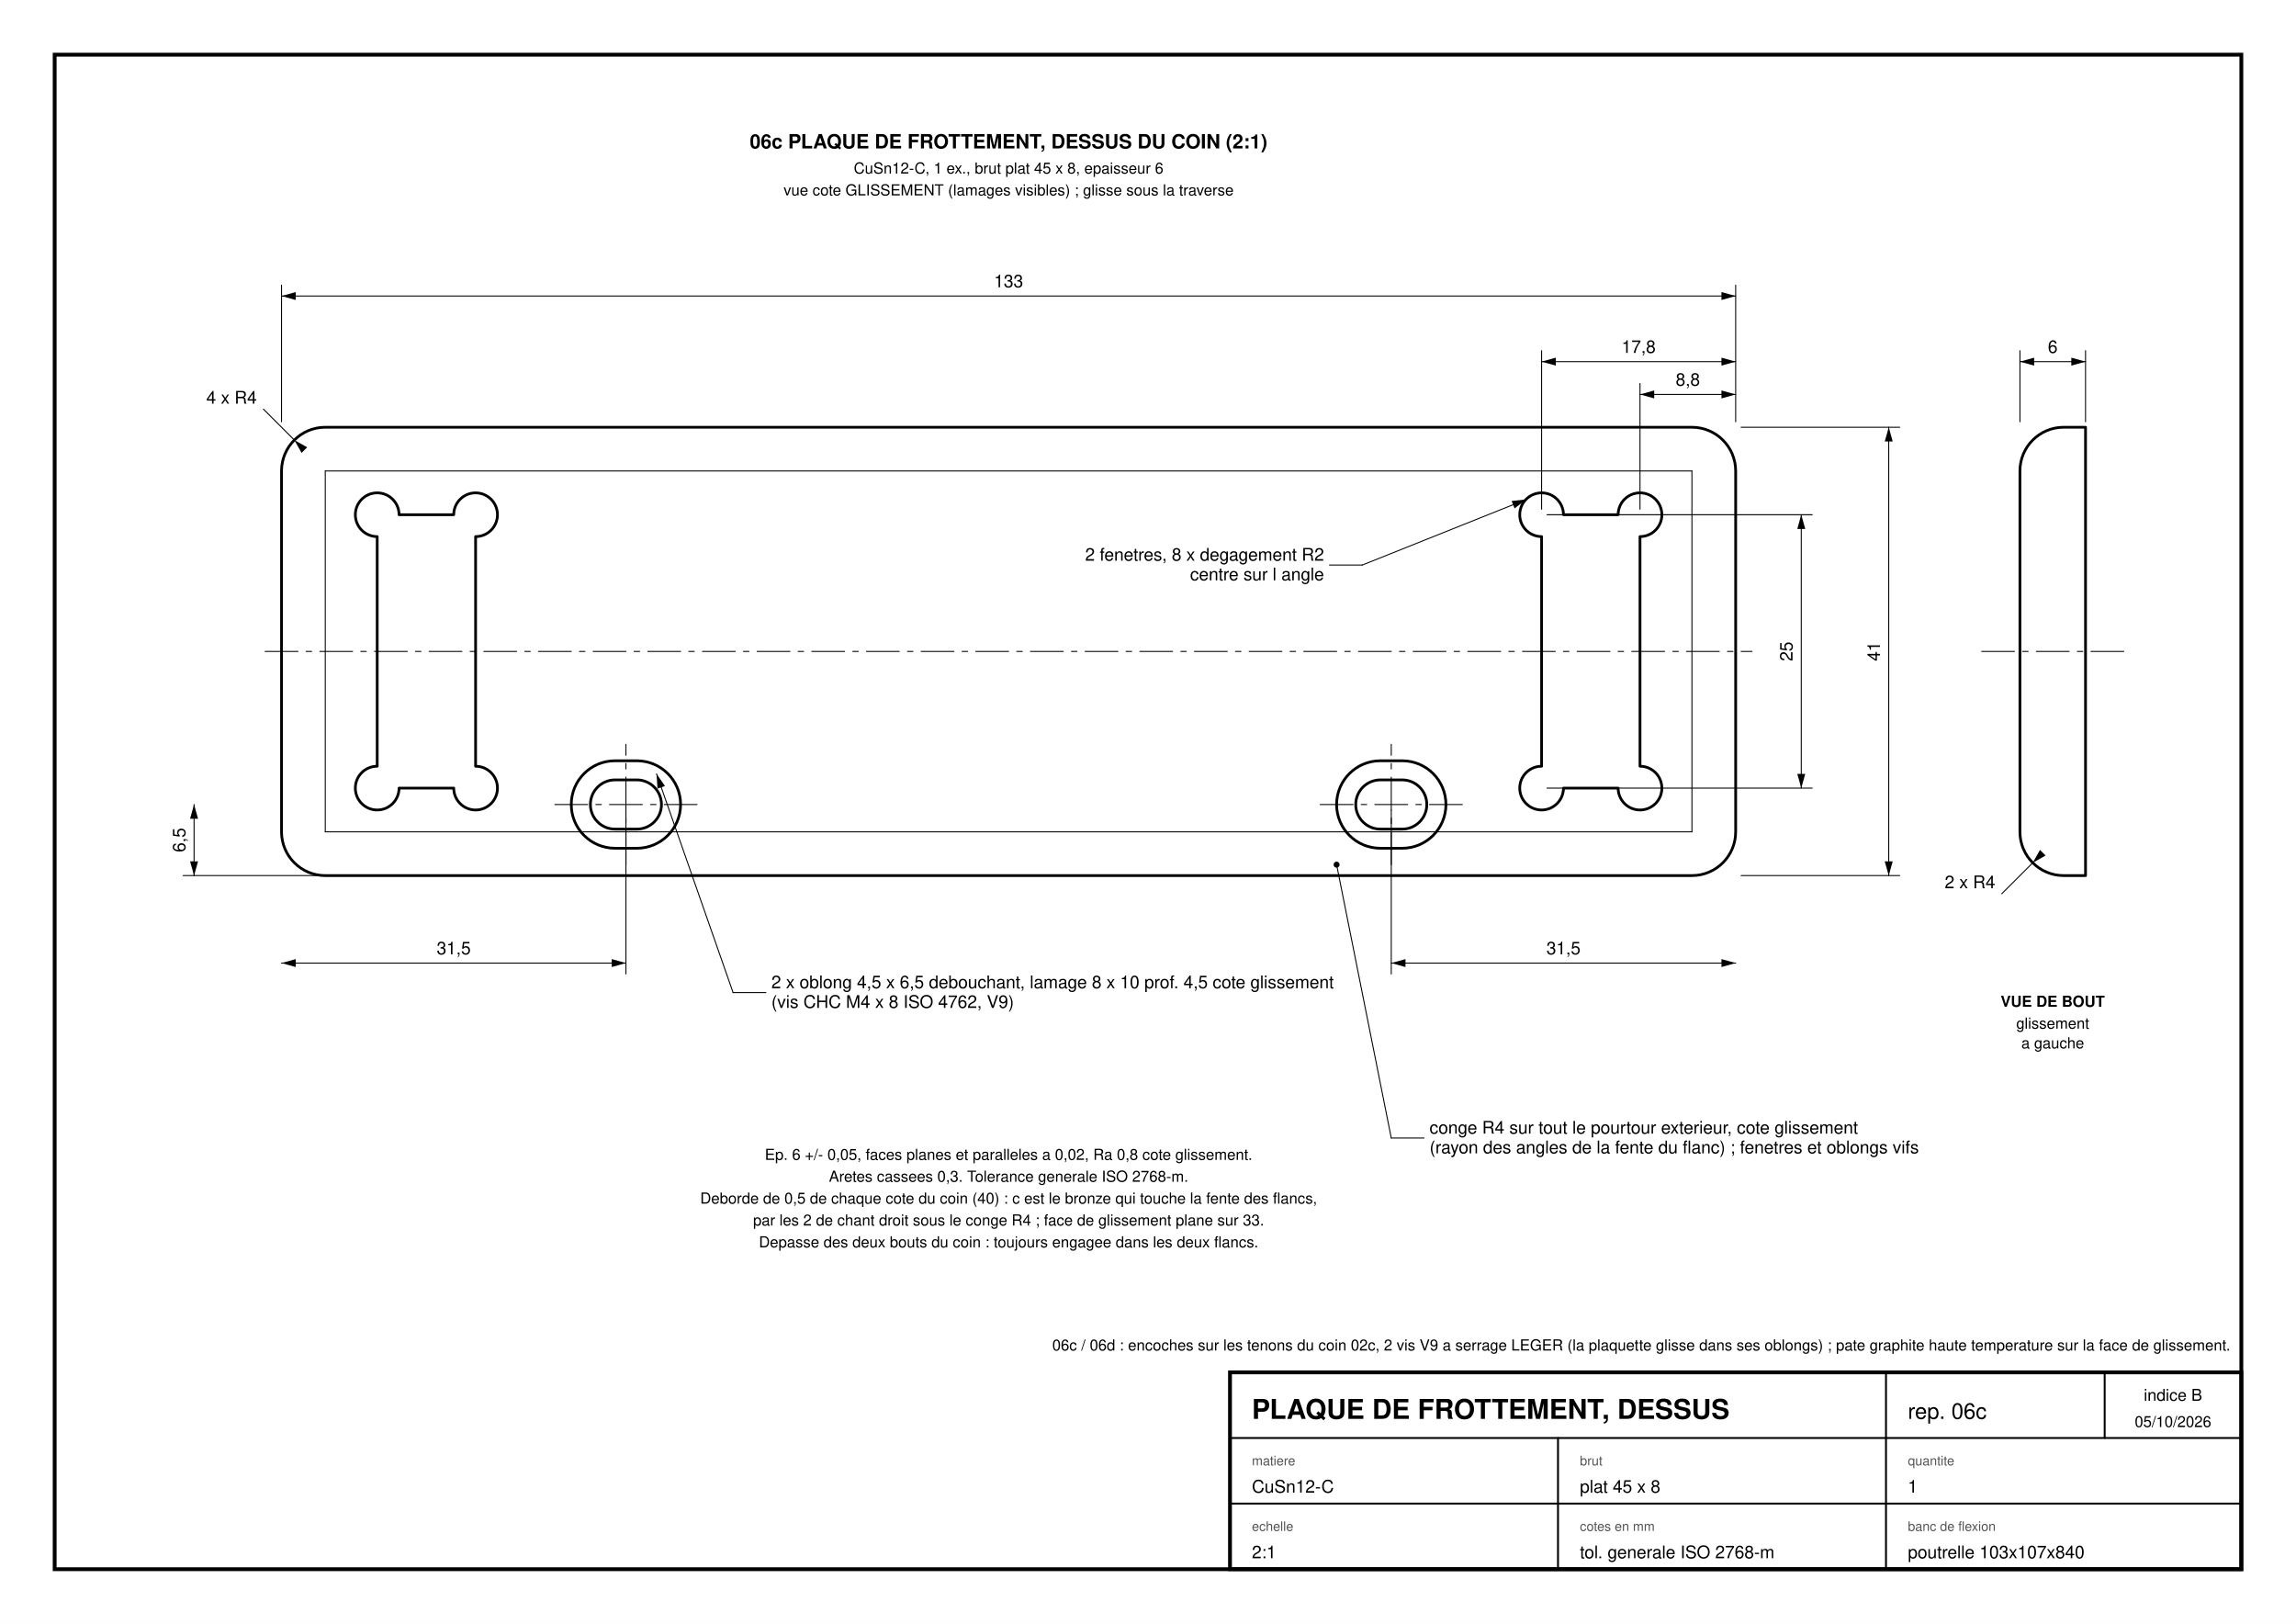
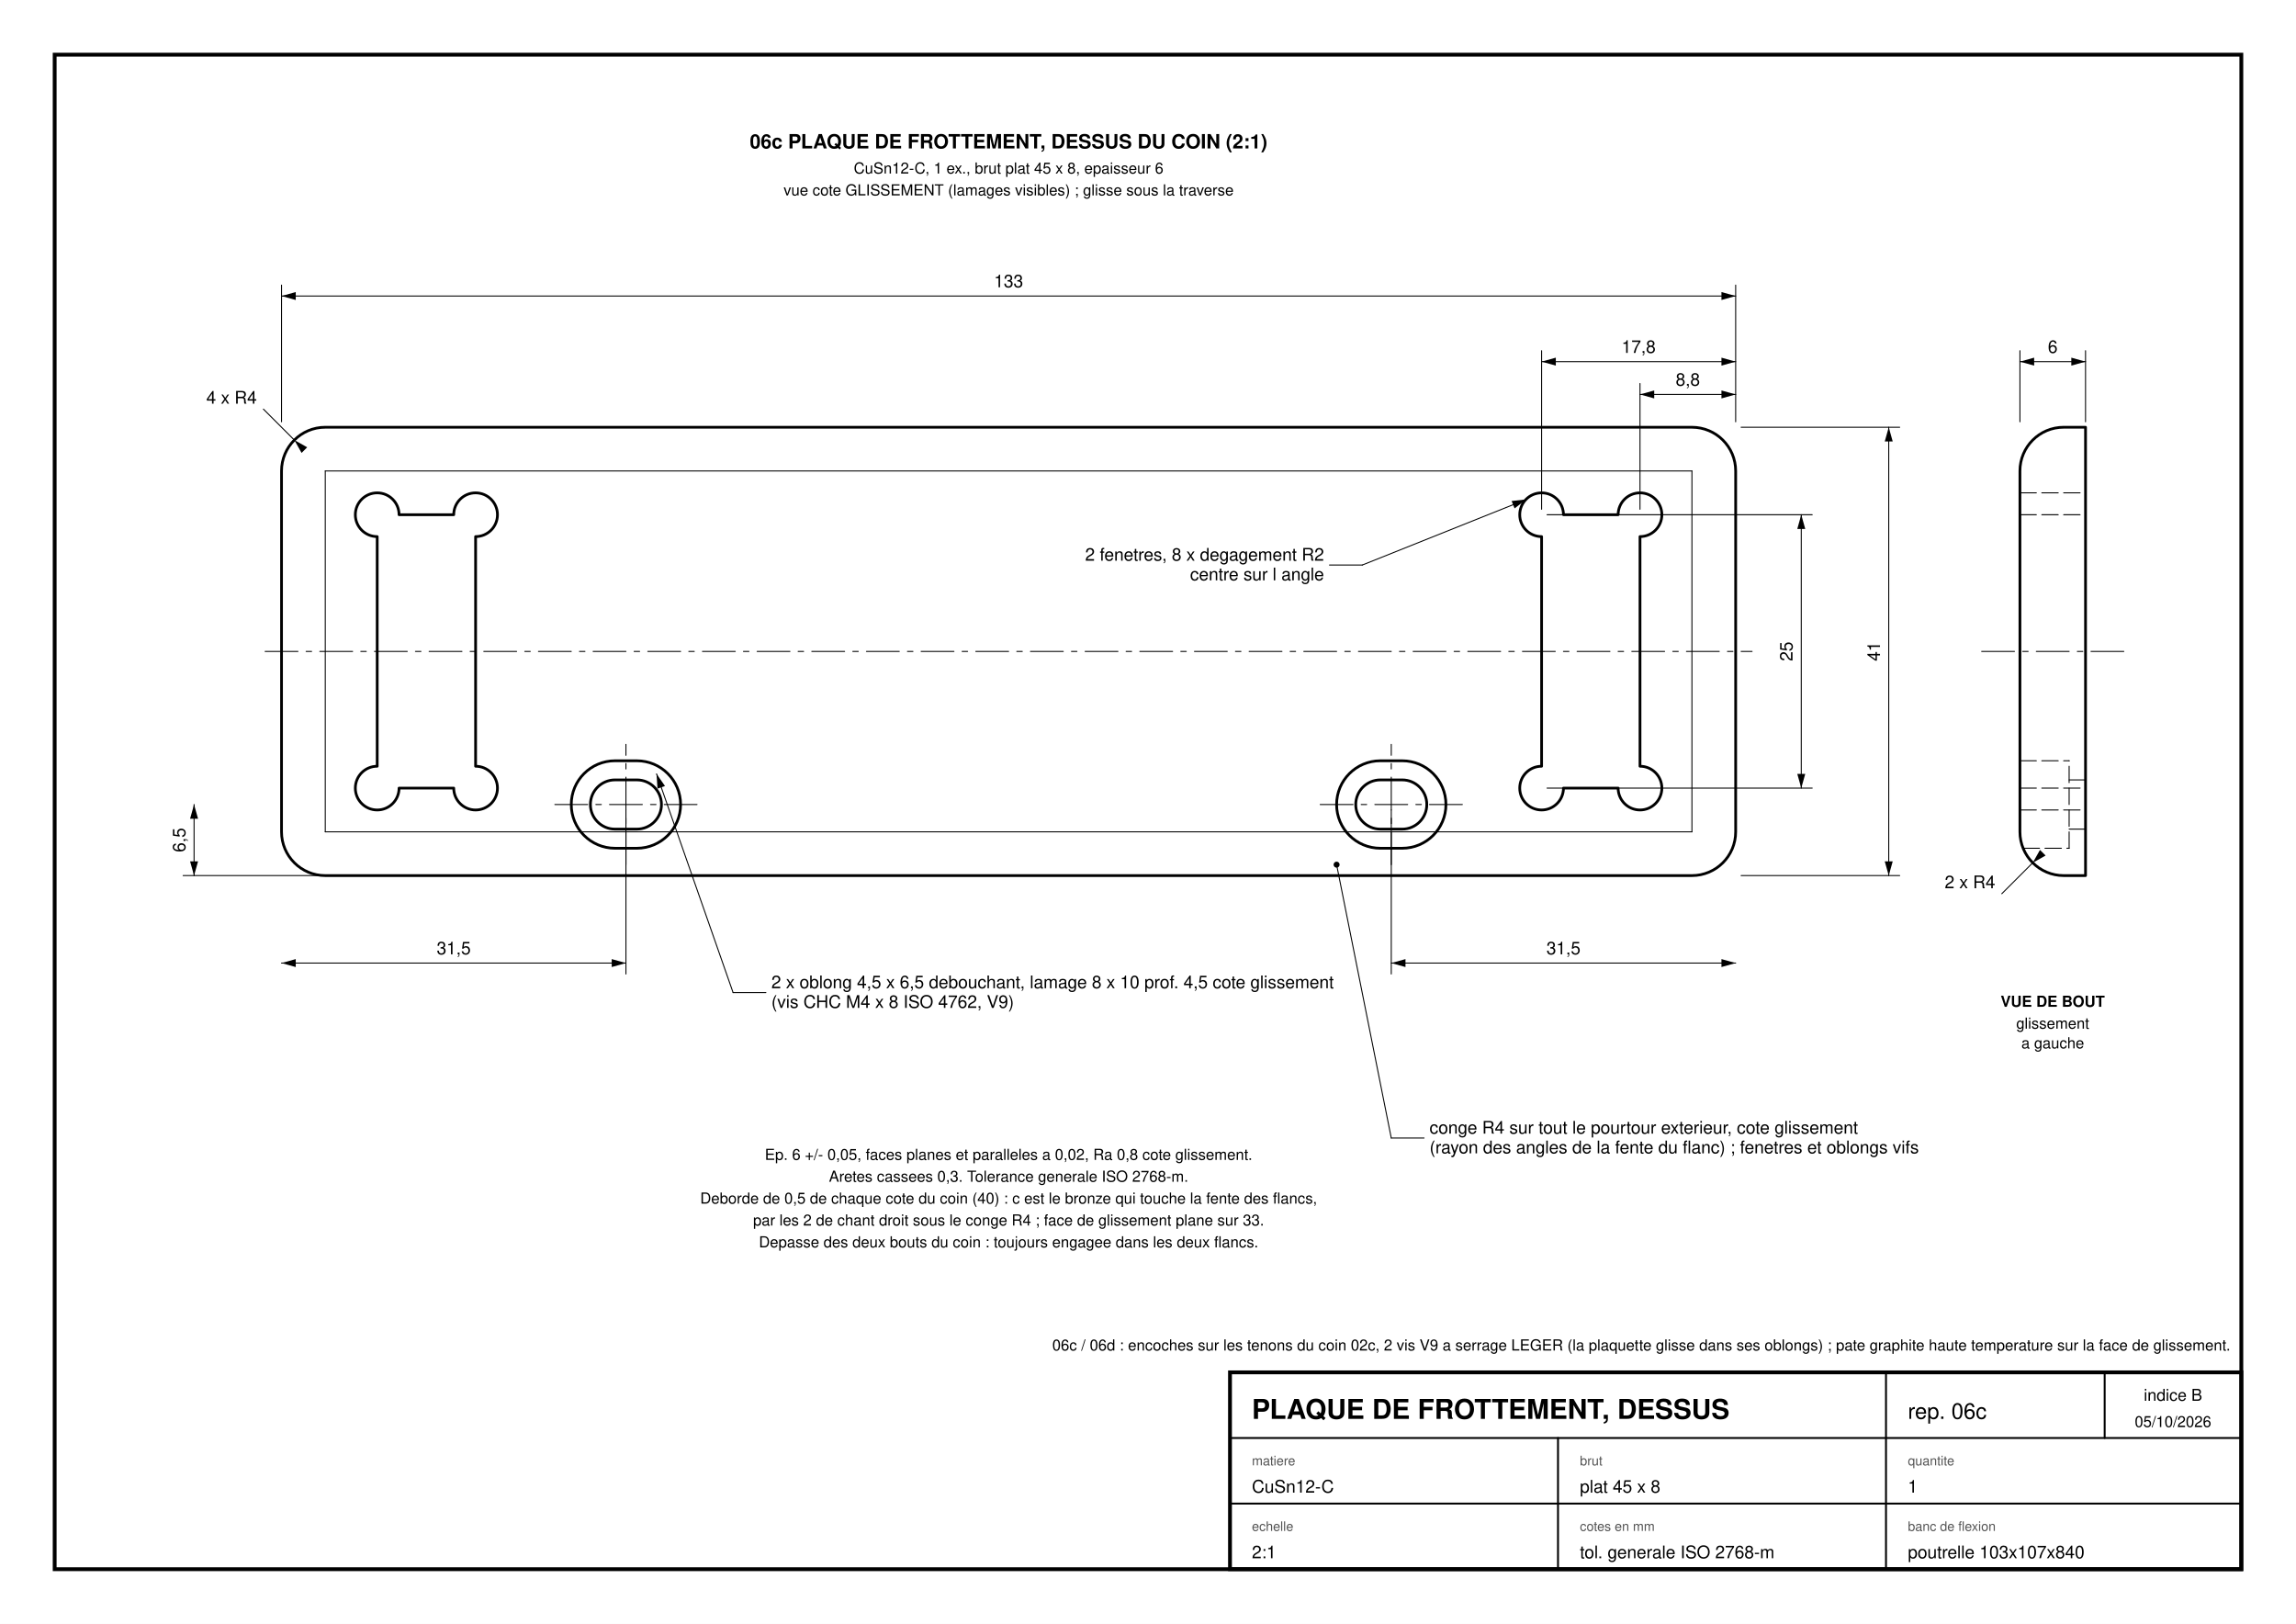
<svg xmlns="http://www.w3.org/2000/svg" width="420mm" height="297mm" viewBox="0 0 420 297">
  <rect width="420" height="297" fill="#fff" />
  <rect x="10.000" y="10.000" width="400.000" height="277.000" fill="none" stroke="#000" stroke-width="0.700" />
  <rect x="225.000" y="251.000" width="185.000" height="36.000" fill="none" stroke="#000" stroke-width="0.700" />
  <line x1="225.000" y1="263.000" x2="410.000" y2="263.000" stroke="#000" stroke-width="0.350" stroke-linecap="round" />
  <line x1="225.000" y1="275.000" x2="410.000" y2="275.000" stroke="#000" stroke-width="0.350" stroke-linecap="round" />
  <line x1="345.000" y1="251.000" x2="345.000" y2="263.000" stroke="#000" stroke-width="0.350" stroke-linecap="round" />
  <line x1="285.000" y1="263.000" x2="285.000" y2="287.000" stroke="#000" stroke-width="0.350" stroke-linecap="round" />
  <line x1="345.000" y1="263.000" x2="345.000" y2="287.000" stroke="#000" stroke-width="0.350" stroke-linecap="round" />
  <text x="229.000" y="259.500" font-family="Helvetica,Arial,sans-serif" font-size="5.00" fill="#000" text-anchor="start" font-weight="bold">PLAQUE DE FROTTEMENT, DESSUS</text>
  <line x1="385.000" y1="251.000" x2="385.000" y2="263.000" stroke="#000" stroke-width="0.350" stroke-linecap="round" />
  <text x="397.500" y="256.200" font-family="Helvetica,Arial,sans-serif" font-size="3.00" fill="#000" text-anchor="middle" font-weight="normal">indice B</text>
  <text x="397.500" y="261.000" font-family="Helvetica,Arial,sans-serif" font-size="2.80" fill="#000" text-anchor="middle" font-weight="normal">05/10/2026</text>
  <text x="349.000" y="259.500" font-family="Helvetica,Arial,sans-serif" font-size="4.00" fill="#000" text-anchor="start" font-weight="normal">rep. 06c</text>
  <text x="229.000" y="268.000" font-family="Helvetica,Arial,sans-serif" font-size="2.40" fill="#555" text-anchor="start" font-weight="normal">matiere</text>
  <text x="229.000" y="273.000" font-family="Helvetica,Arial,sans-serif" font-size="3.20" fill="#000" text-anchor="start" font-weight="normal">CuSn12-C</text>
  <text x="289.000" y="268.000" font-family="Helvetica,Arial,sans-serif" font-size="2.40" fill="#555" text-anchor="start" font-weight="normal">brut</text>
  <text x="289.000" y="273.000" font-family="Helvetica,Arial,sans-serif" font-size="3.20" fill="#000" text-anchor="start" font-weight="normal">plat 45 x 8</text>
  <text x="349.000" y="268.000" font-family="Helvetica,Arial,sans-serif" font-size="2.40" fill="#555" text-anchor="start" font-weight="normal">quantite</text>
  <text x="349.000" y="273.000" font-family="Helvetica,Arial,sans-serif" font-size="3.20" fill="#000" text-anchor="start" font-weight="normal">1</text>
  <text x="229.000" y="280.000" font-family="Helvetica,Arial,sans-serif" font-size="2.40" fill="#555" text-anchor="start" font-weight="normal">echelle</text>
  <text x="229.000" y="285.000" font-family="Helvetica,Arial,sans-serif" font-size="3.20" fill="#000" text-anchor="start" font-weight="normal">2:1</text>
  <text x="289.000" y="280.000" font-family="Helvetica,Arial,sans-serif" font-size="2.40" fill="#555" text-anchor="start" font-weight="normal">cotes en mm</text>
  <text x="289.000" y="285.000" font-family="Helvetica,Arial,sans-serif" font-size="3.20" fill="#000" text-anchor="start" font-weight="normal">tol. generale ISO 2768-m</text>
  <text x="349.000" y="280.000" font-family="Helvetica,Arial,sans-serif" font-size="2.40" fill="#555" text-anchor="start" font-weight="normal">banc de flexion</text>
  <text x="349.000" y="285.000" font-family="Helvetica,Arial,sans-serif" font-size="3.20" fill="#000" text-anchor="start" font-weight="normal">poutrelle 103x107x840</text>
  <text x="408.000" y="247.000" font-family="Helvetica,Arial,sans-serif" font-size="2.80" fill="#000" text-anchor="end" font-weight="normal">06c / 06d : encoches sur les tenons du coin 02c, 2 vis V9 a serrage LEGER (la plaquette glisse dans ses oblongs) ; pate graphite haute temperature sur la face de glissement.</text>
  <text x="184.500" y="27.142" font-family="Helvetica,Arial,sans-serif" font-size="3.60" fill="#000" text-anchor="middle" font-weight="bold">06c  PLAQUE DE FROTTEMENT, DESSUS DU COIN  (2:1)</text>
  <text x="184.500" y="31.742" font-family="Helvetica,Arial,sans-serif" font-size="2.80" fill="#000" text-anchor="middle" font-weight="normal">CuSn12-C, 1 ex., brut plat 45 x 8, epaisseur 6</text>
  <text x="184.500" y="35.742" font-family="Helvetica,Arial,sans-serif" font-size="2.80" fill="#000" text-anchor="middle" font-weight="normal">vue cote GLISSEMENT (lamages visibles) ; glisse sous la traverse</text>
  <path d="M 309.5 160.142 L 59.5 160.142 A 8 8 0 0 1 51.5 152.142 L 51.5 86.142 A 8 8 0 0 1 59.5 78.142 L 309.5 78.142 A 8 8 0 0 1 317.5 86.142 L 317.5 152.142 A 8 8 0 0 1 309.5 160.142 Z" fill="none" stroke="#000" stroke-width="0.500" stroke-linecap="round" stroke-linejoin="round" />
  <path d="M 83 144.142 L 73 144.142 A 4 4 0 1 1 69 140.142 L 69 98.142 A 4 4 0 1 1 73 94.142 L 83 94.142 A 4 4 0 1 1 87 98.142 L 87 140.142 A 4 4 0 1 1 83 144.142 Z" fill="none" stroke="#000" stroke-width="0.500" stroke-linecap="round" stroke-linejoin="round" />
  <path d="M 296 144.142 L 286 144.142 A 4 4 0 1 1 282 140.142 L 282 98.142 A 4 4 0 1 1 286 94.142 L 296 94.142 A 4 4 0 1 1 300 98.142 L 300 140.142 A 4 4 0 1 1 296 144.142 Z" fill="none" stroke="#000" stroke-width="0.500" stroke-linecap="round" stroke-linejoin="round" />
  <path d="M 112.5 151.642 L 116.5 151.642 A 4.5 4.5 0 0 0 116.5 142.642 L 112.5 142.642 A 4.5 4.5 0 0 0 112.5 151.642 Z" fill="none" stroke="#000" stroke-width="0.500" stroke-linecap="round" stroke-linejoin="round" />
  <path d="M 252.5 151.642 L 256.5 151.642 A 4.5 4.5 0 0 0 256.5 142.642 L 252.5 142.642 A 4.5 4.5 0 0 0 252.5 151.642 Z" fill="none" stroke="#000" stroke-width="0.500" stroke-linecap="round" stroke-linejoin="round" />
  <path d="M 112.5 155.142 L 116.5 155.142 A 8 8 0 0 0 116.5 139.142 L 112.5 139.142 A 8 8 0 0 0 112.5 155.142 Z" fill="none" stroke="#000" stroke-width="0.500" stroke-linecap="round" stroke-linejoin="round" />
  <line x1="101.500" y1="147.142" x2="127.500" y2="147.142" stroke="#000" stroke-width="0.180" stroke-linecap="round" stroke-dasharray="6 1.5 1 1.5" />
  <line x1="114.500" y1="158.142" x2="114.500" y2="136.142" stroke="#000" stroke-width="0.180" stroke-linecap="round" stroke-dasharray="6 1.5 1 1.5" />
  <path d="M 252.5 155.142 L 256.5 155.142 A 8 8 0 0 0 256.5 139.142 L 252.5 139.142 A 8 8 0 0 0 252.5 155.142 Z" fill="none" stroke="#000" stroke-width="0.500" stroke-linecap="round" stroke-linejoin="round" />
  <line x1="241.500" y1="147.142" x2="267.500" y2="147.142" stroke="#000" stroke-width="0.180" stroke-linecap="round" stroke-dasharray="6 1.5 1 1.5" />
  <line x1="254.500" y1="158.142" x2="254.500" y2="136.142" stroke="#000" stroke-width="0.180" stroke-linecap="round" stroke-dasharray="6 1.5 1 1.5" />
  <line x1="48.500" y1="119.142" x2="320.500" y2="119.142" stroke="#000" stroke-width="0.180" stroke-linecap="round" stroke-dasharray="6 1.5 1 1.5" />
  <line x1="59.500" y1="152.142" x2="309.500" y2="152.142" stroke="#000" stroke-width="0.180" stroke-linecap="round" />
  <line x1="309.500" y1="152.142" x2="309.500" y2="86.142" stroke="#000" stroke-width="0.180" stroke-linecap="round" />
  <line x1="309.500" y1="86.142" x2="59.500" y2="86.142" stroke="#000" stroke-width="0.180" stroke-linecap="round" />
  <line x1="59.500" y1="86.142" x2="59.500" y2="152.142" stroke="#000" stroke-width="0.180" stroke-linecap="round" />
  <line x1="244.500" y1="158.142" x2="254.500" y2="208.142" stroke="#000" stroke-width="0.180" stroke-linecap="round" />
  <circle cx="244.500" cy="158.142" r="0.55" fill="#000" />
  <line x1="254.500" y1="208.142" x2="260.500" y2="208.142" stroke="#000" stroke-width="0.180" stroke-linecap="round" />
  <text x="261.500" y="207.342" font-family="Helvetica,Arial,sans-serif" font-size="3.20" fill="#000" text-anchor="start" font-weight="normal">conge R4 sur tout le pourtour exterieur, cote glissement</text>
  <text x="261.500" y="210.942" font-family="Helvetica,Arial,sans-serif" font-size="3.20" fill="#000" text-anchor="start" font-weight="normal">(rayon des angles de la fente du flanc) ; fenetres et oblongs vifs</text>
  <path d="M 377.5 78.142 L 381.5 78.142 L 381.5 160.142 L 377.5 160.142 A 8 8 0 0 1 369.5 152.142 L 369.5 86.142 A 8 8 0 0 1 377.5 78.142 Z" fill="none" stroke="#000" stroke-width="0.500" stroke-linecap="round" stroke-linejoin="round" />
  <line x1="362.500" y1="119.142" x2="388.500" y2="119.142" stroke="#000" stroke-width="0.180" stroke-linecap="round" stroke-dasharray="6 1.5 1 1.5" />
+   <line x1="369.500" y1="94.142" x2="381.500" y2="94.142" stroke="#000" stroke-width="0.180" stroke-linecap="round" stroke-dasharray="3 1" />
+   <line x1="369.500" y1="90.142" x2="381.500" y2="90.142" stroke="#000" stroke-width="0.180" stroke-linecap="round" stroke-dasharray="3 1" />
+   <line x1="369.500" y1="144.142" x2="381.500" y2="144.142" stroke="#000" stroke-width="0.180" stroke-linecap="round" stroke-dasharray="3 1" />
+   <line x1="369.500" y1="148.142" x2="381.500" y2="148.142" stroke="#000" stroke-width="0.180" stroke-linecap="round" stroke-dasharray="3 1" />
+   <line x1="370.084" y1="155.142" x2="378.500" y2="155.142" stroke="#000" stroke-width="0.180" stroke-linecap="round" stroke-dasharray="3 1" />
+   <line x1="369.500" y1="139.142" x2="378.500" y2="139.142" stroke="#000" stroke-width="0.180" stroke-linecap="round" stroke-dasharray="3 1" />
+   <line x1="378.500" y1="155.142" x2="378.500" y2="139.142" stroke="#000" stroke-width="0.180" stroke-linecap="round" stroke-dasharray="3 1" />
+   <line x1="378.500" y1="151.642" x2="381.500" y2="151.642" stroke="#000" stroke-width="0.180" stroke-linecap="round" stroke-dasharray="3 1" />
+   <line x1="378.500" y1="142.642" x2="381.500" y2="142.642" stroke="#000" stroke-width="0.180" stroke-linecap="round" stroke-dasharray="3 1" />
  <line x1="369.500" y1="77.142" x2="369.500" y2="64.142" stroke="#000" stroke-width="0.180" stroke-linecap="round" />
  <line x1="381.500" y1="77.142" x2="381.500" y2="64.142" stroke="#000" stroke-width="0.180" stroke-linecap="round" />
  <line x1="369.500" y1="66.142" x2="381.500" y2="66.142" stroke="#000" stroke-width="0.180" stroke-linecap="round" />
  <path d="M 369.5 66.142 L 372.1 66.87 L 372.1 65.414 Z" fill="#000" />
  <path d="M 381.5 66.142 L 378.9 65.414 L 378.9 66.87 Z" fill="#000" />
  <text x="375.500" y="64.542" font-family="Helvetica,Arial,sans-serif" font-size="3.20" fill="#000" text-anchor="middle" font-weight="normal">6</text>
  <line x1="371.843" y1="157.799" x2="366.186" y2="163.456" stroke="#000" stroke-width="0.180" stroke-linecap="round" />
  <path d="M 371.843 157.799 L 374.196 156.475 L 373.167 155.446 Z" fill="#000" />
  <text x="364.986" y="162.456" font-family="Helvetica,Arial,sans-serif" font-size="3.20" fill="#000" text-anchor="end" font-weight="normal">2 x R4</text>
  <text x="375.500" y="184.142" font-family="Helvetica,Arial,sans-serif" font-size="2.80" fill="#000" text-anchor="middle" font-weight="bold">VUE DE BOUT</text>
  <text x="375.500" y="188.142" font-family="Helvetica,Arial,sans-serif" font-size="2.80" fill="#000" text-anchor="middle" font-weight="normal">glissement</text>
  <text x="375.500" y="191.742" font-family="Helvetica,Arial,sans-serif" font-size="2.80" fill="#000" text-anchor="middle" font-weight="normal">a gauche</text>
  <line x1="51.500" y1="77.142" x2="51.500" y2="52.142" stroke="#000" stroke-width="0.180" stroke-linecap="round" />
  <line x1="317.500" y1="77.142" x2="317.500" y2="52.142" stroke="#000" stroke-width="0.180" stroke-linecap="round" />
  <line x1="51.500" y1="54.142" x2="317.500" y2="54.142" stroke="#000" stroke-width="0.180" stroke-linecap="round" />
  <path d="M 51.5 54.142 L 54.1 54.87 L 54.1 53.414 Z" fill="#000" />
  <path d="M 317.5 54.142 L 314.9 53.414 L 314.9 54.87 Z" fill="#000" />
  <text x="184.500" y="52.542" font-family="Helvetica,Arial,sans-serif" font-size="3.20" fill="#000" text-anchor="middle" font-weight="normal">133</text>
  <line x1="318.500" y1="160.142" x2="347.500" y2="160.142" stroke="#000" stroke-width="0.180" stroke-linecap="round" />
  <line x1="318.500" y1="78.142" x2="347.500" y2="78.142" stroke="#000" stroke-width="0.180" stroke-linecap="round" />
  <line x1="345.500" y1="160.142" x2="345.500" y2="78.142" stroke="#000" stroke-width="0.180" stroke-linecap="round" />
  <path d="M 345.5 160.142 L 346.228 157.542 L 344.772 157.542 Z" fill="#000" />
  <path d="M 345.5 78.142 L 344.772 80.742 L 346.228 80.742 Z" fill="#000" />
  <text x="343.900" y="119.142" font-family="Helvetica,Arial,sans-serif" font-size="3.20" fill="#000" text-anchor="middle" font-weight="normal" transform="rotate(-90.00 343.900 119.142)">41</text>
  <line x1="283.000" y1="144.142" x2="331.500" y2="144.142" stroke="#000" stroke-width="0.180" stroke-linecap="round" />
  <line x1="283.000" y1="94.142" x2="331.500" y2="94.142" stroke="#000" stroke-width="0.180" stroke-linecap="round" />
  <line x1="329.500" y1="144.142" x2="329.500" y2="94.142" stroke="#000" stroke-width="0.180" stroke-linecap="round" />
  <path d="M 329.5 144.142 L 330.228 141.542 L 328.772 141.542 Z" fill="#000" />
  <path d="M 329.5 94.142 L 328.772 96.742 L 330.228 96.742 Z" fill="#000" />
  <text x="327.900" y="119.142" font-family="Helvetica,Arial,sans-serif" font-size="3.20" fill="#000" text-anchor="middle" font-weight="normal" transform="rotate(-90.00 327.900 119.142)">25</text>
  <line x1="282.000" y1="93.142" x2="282.000" y2="64.142" stroke="#000" stroke-width="0.180" stroke-linecap="round" />
  <line x1="282.000" y1="66.142" x2="317.500" y2="66.142" stroke="#000" stroke-width="0.180" stroke-linecap="round" />
  <path d="M 282 66.142 L 284.6 66.87 L 284.6 65.414 Z" fill="#000" />
  <path d="M 317.5 66.142 L 314.9 65.414 L 314.9 66.87 Z" fill="#000" />
  <text x="299.750" y="64.542" font-family="Helvetica,Arial,sans-serif" font-size="3.20" fill="#000" text-anchor="middle" font-weight="normal">17,8</text>
  <line x1="300.000" y1="93.142" x2="300.000" y2="70.142" stroke="#000" stroke-width="0.180" stroke-linecap="round" />
  <line x1="300.000" y1="72.142" x2="317.500" y2="72.142" stroke="#000" stroke-width="0.180" stroke-linecap="round" />
  <path d="M 300 72.142 L 302.6 72.87 L 302.6 71.414 Z" fill="#000" />
  <path d="M 317.5 72.142 L 314.9 71.414 L 314.9 72.87 Z" fill="#000" />
  <text x="308.750" y="70.542" font-family="Helvetica,Arial,sans-serif" font-size="3.20" fill="#000" text-anchor="middle" font-weight="normal">8,8</text>
  <line x1="53.843" y1="80.485" x2="48.186" y2="74.828" stroke="#000" stroke-width="0.180" stroke-linecap="round" />
  <path d="M 53.843 80.485 L 55.167 82.838 L 56.196 81.809 Z" fill="#000" />
  <text x="46.986" y="73.828" font-family="Helvetica,Arial,sans-serif" font-size="3.20" fill="#000" text-anchor="end" font-weight="normal">4 x R4</text>
  <line x1="114.500" y1="148.142" x2="114.500" y2="178.142" stroke="#000" stroke-width="0.180" stroke-linecap="round" />
  <line x1="51.500" y1="176.142" x2="114.500" y2="176.142" stroke="#000" stroke-width="0.180" stroke-linecap="round" />
  <path d="M 51.5 176.142 L 54.1 176.87 L 54.1 175.414 Z" fill="#000" />
  <path d="M 114.5 176.142 L 111.9 175.414 L 111.9 176.87 Z" fill="#000" />
  <text x="83.000" y="174.542" font-family="Helvetica,Arial,sans-serif" font-size="3.20" fill="#000" text-anchor="middle" font-weight="normal">31,5</text>
  <line x1="254.500" y1="148.142" x2="254.500" y2="178.142" stroke="#000" stroke-width="0.180" stroke-linecap="round" />
  <line x1="254.500" y1="176.142" x2="317.500" y2="176.142" stroke="#000" stroke-width="0.180" stroke-linecap="round" />
  <path d="M 254.5 176.142 L 257.1 176.87 L 257.1 175.414 Z" fill="#000" />
  <path d="M 317.5 176.142 L 314.9 175.414 L 314.9 176.87 Z" fill="#000" />
  <text x="286.000" y="174.542" font-family="Helvetica,Arial,sans-serif" font-size="3.20" fill="#000" text-anchor="middle" font-weight="normal">31,5</text>
  <line x1="113.500" y1="160.142" x2="33.500" y2="160.142" stroke="#000" stroke-width="0.180" stroke-linecap="round" />
  <line x1="35.500" y1="160.142" x2="35.500" y2="147.142" stroke="#000" stroke-width="0.180" stroke-linecap="round" />
  <path d="M 35.5 160.142 L 36.228 157.542 L 34.772 157.542 Z" fill="#000" />
  <path d="M 35.5 147.142 L 34.772 149.742 L 36.228 149.742 Z" fill="#000" />
  <text x="33.900" y="153.642" font-family="Helvetica,Arial,sans-serif" font-size="3.20" fill="#000" text-anchor="middle" font-weight="normal" transform="rotate(-90.00 33.900 153.642)">6,5</text>
  <line x1="120.100" y1="141.542" x2="134.100" y2="181.542" stroke="#000" stroke-width="0.180" stroke-linecap="round" />
  <path d="M 120.1 141.542 L 120.272 144.237 L 121.646 143.756 Z" fill="#000" />
  <line x1="134.100" y1="181.542" x2="140.100" y2="181.542" stroke="#000" stroke-width="0.180" stroke-linecap="round" />
  <text x="141.100" y="180.742" font-family="Helvetica,Arial,sans-serif" font-size="3.20" fill="#000" text-anchor="start" font-weight="normal">2 x oblong 4,5 x 6,5 debouchant, lamage 8 x 10 prof. 4,5 cote glissement</text>
  <text x="141.100" y="184.342" font-family="Helvetica,Arial,sans-serif" font-size="3.20" fill="#000" text-anchor="start" font-weight="normal">(vis CHC M4 x 8 ISO 4762, V9)</text>
  <line x1="279.200" y1="91.342" x2="249.200" y2="103.342" stroke="#000" stroke-width="0.180" stroke-linecap="round" />
  <path d="M 279.2 91.342 L 276.516 91.632 L 277.056 92.984 Z" fill="#000" />
  <line x1="249.200" y1="103.342" x2="243.200" y2="103.342" stroke="#000" stroke-width="0.180" stroke-linecap="round" />
  <text x="242.200" y="102.542" font-family="Helvetica,Arial,sans-serif" font-size="3.20" fill="#000" text-anchor="end" font-weight="normal">2 fenetres, 8 x degagement R2</text>
  <text x="242.200" y="106.142" font-family="Helvetica,Arial,sans-serif" font-size="3.20" fill="#000" text-anchor="end" font-weight="normal">centre sur l angle</text>
  <text x="184.500" y="212.142" font-family="Helvetica,Arial,sans-serif" font-size="2.80" fill="#000" text-anchor="middle" font-weight="normal">Ep. 6 +/- 0,05, faces planes et paralleles a 0,02, Ra 0,8 cote glissement.</text>
  <text x="184.500" y="216.142" font-family="Helvetica,Arial,sans-serif" font-size="2.80" fill="#000" text-anchor="middle" font-weight="normal">Aretes cassees 0,3. Tolerance generale ISO 2768-m.</text>
  <text x="184.500" y="220.142" font-family="Helvetica,Arial,sans-serif" font-size="2.80" fill="#000" text-anchor="middle" font-weight="normal">Deborde de 0,5 de chaque cote du coin (40) : c est le bronze qui touche la fente des flancs,</text>
  <text x="184.500" y="224.142" font-family="Helvetica,Arial,sans-serif" font-size="2.80" fill="#000" text-anchor="middle" font-weight="normal">par les 2 de chant droit sous le conge R4 ; face de glissement plane sur 33.</text>
  <text x="184.500" y="228.142" font-family="Helvetica,Arial,sans-serif" font-size="2.80" fill="#000" text-anchor="middle" font-weight="normal">Depasse des deux bouts du coin : toujours engagee dans les deux flancs.</text>
</svg>
